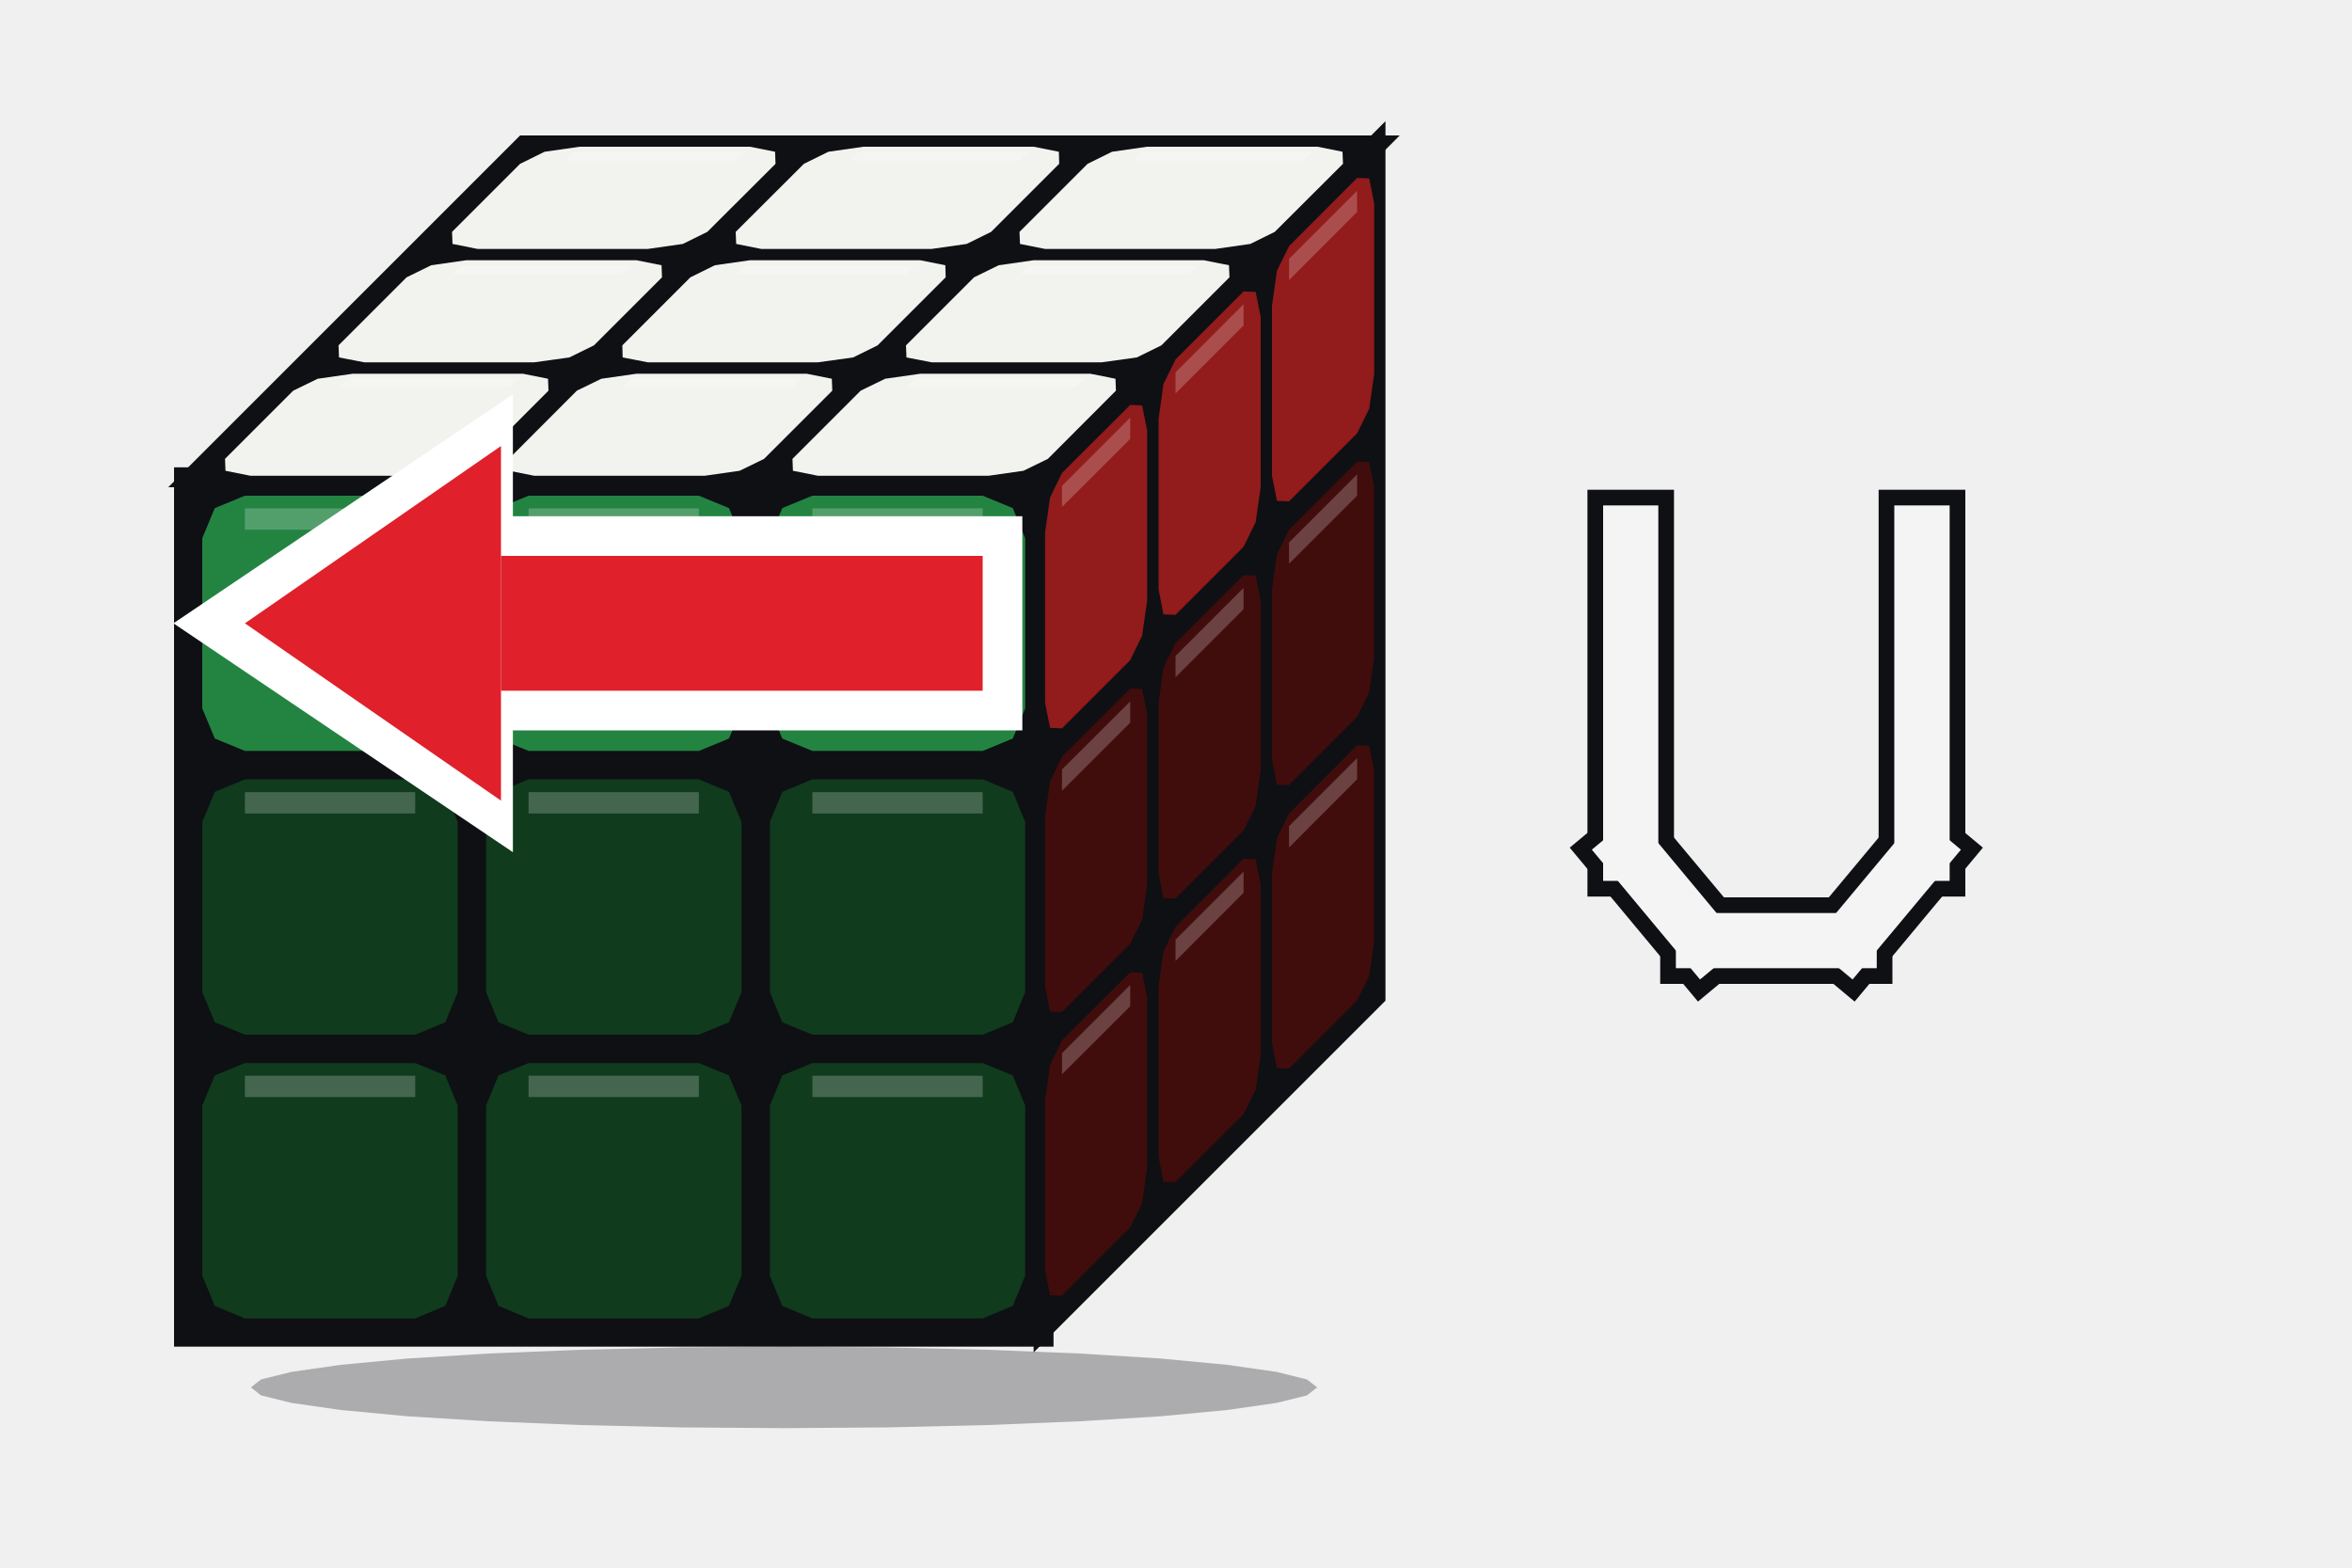
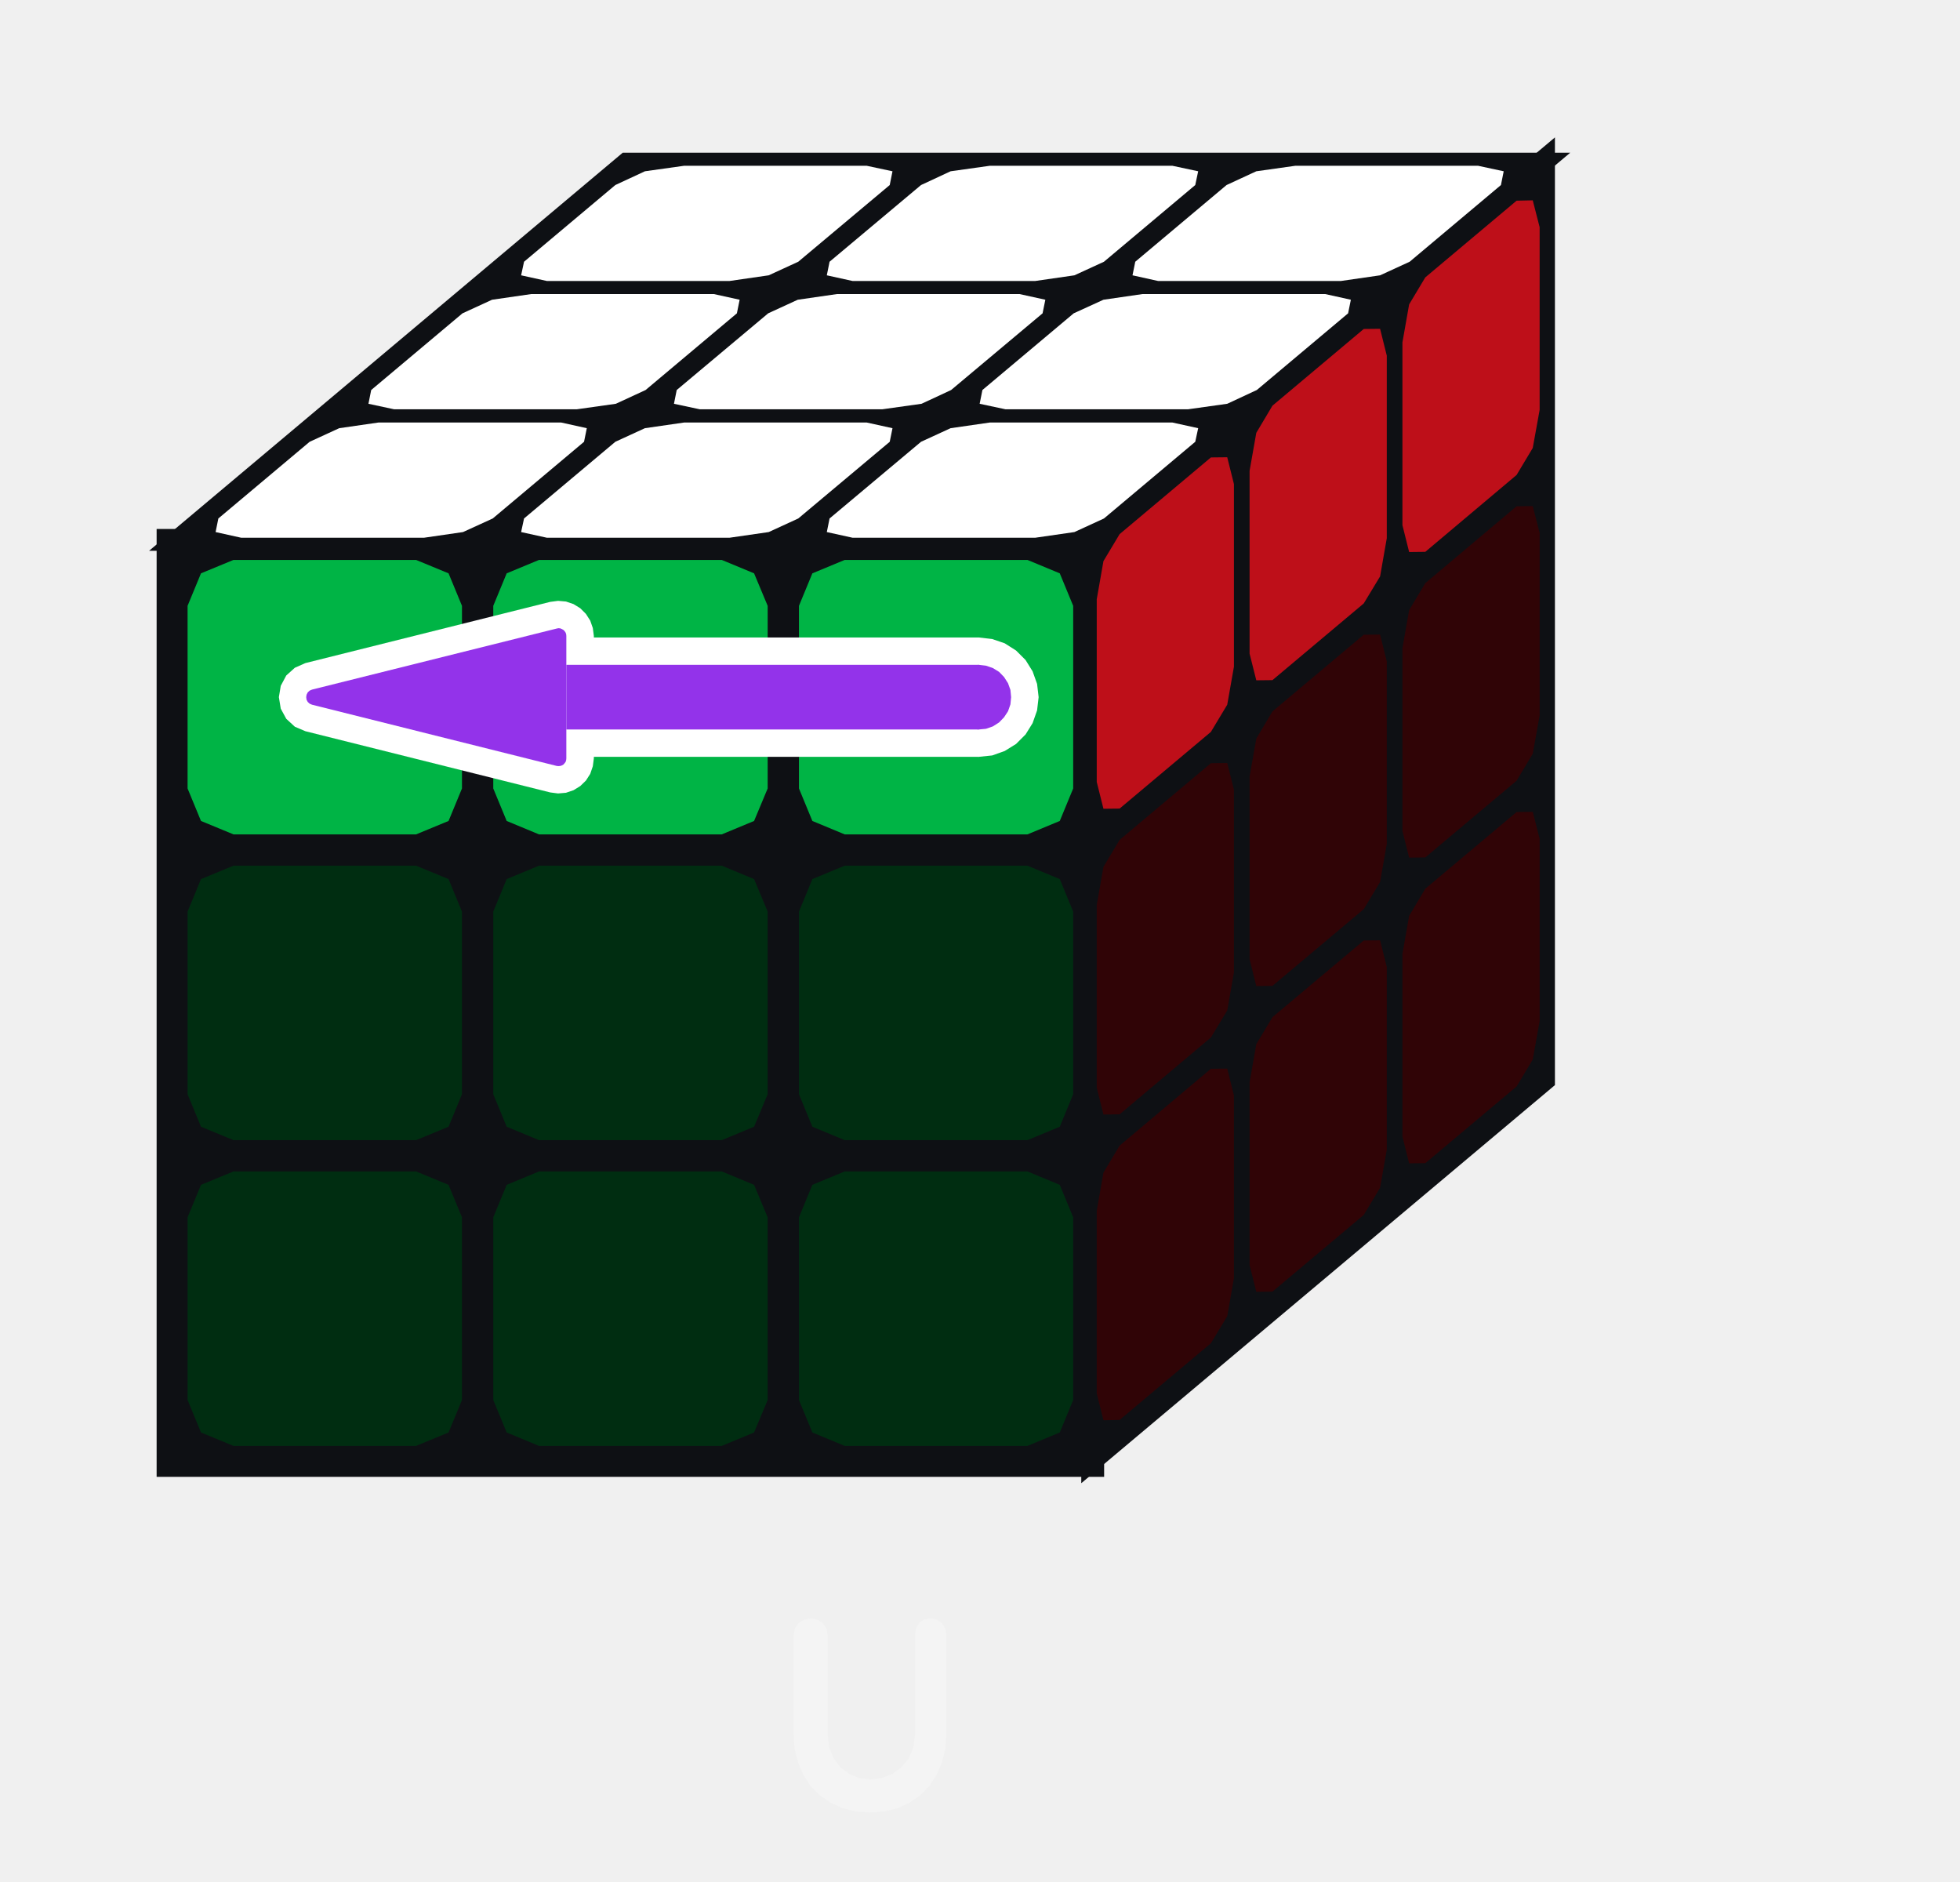
- <svg xmlns="http://www.w3.org/2000/svg" viewBox="0 0 150.00 100.00" width="144" height="96">
-   <polygon points="84.00,88.50 83.35,89.01 81.41,89.49 78.27,89.94 74.04,90.34 68.89,90.66 63.01,90.90 56.63,91.05 50.00,91.10 43.37,91.05 36.99,90.90 31.11,90.66 25.96,90.34 21.73,89.94 18.59,89.49 16.65,89.01 16.00,88.50 16.65,87.99 18.59,87.51 21.73,87.06 25.96,86.66 31.11,86.34 36.99,86.10 43.37,85.95 50.00,85.90 56.63,85.95 63.01,86.10 68.89,86.34 74.04,86.66 78.27,87.06 81.41,87.51 83.35,87.99" fill="#0e1014" fill-opacity="0.30" />
-   <polygon points="11.10,85.90 67.19,85.90 67.19,29.81 11.10,29.81" fill="#0e1014" />
-   <polygon points="10.73,31.08 66.83,31.08 89.27,8.64 33.17,8.64" fill="#0e1014" />
-   <polygon points="65.92,86.27 88.36,63.83 88.36,7.73 65.92,30.17" fill="#0e1014" />
-   <polygon points="49.46,10.45 49.43,9.68 47.83,9.36 36.97,9.36 34.73,9.68 33.17,10.45 28.83,14.79 28.86,15.56 30.46,15.88 41.31,15.88 43.55,15.56 45.11,14.79" fill="#f2f2ee" />
-   <polygon points="36.10,10.23 46.96,10.23 47.50,9.69 36.65,9.69" fill="#ffffff" fill-opacity="0.22" />
-   <polygon points="67.55,10.45 67.53,9.68 65.92,9.36 55.07,9.36 52.83,9.68 51.27,10.45 46.92,14.79 46.95,15.56 48.55,15.88 59.41,15.88 61.65,15.56 63.21,14.79" fill="#f2f2ee" />
-   <polygon points="54.20,10.23 65.06,10.23 65.60,9.69 54.74,9.69" fill="#ffffff" fill-opacity="0.22" />
-   <polygon points="85.65,10.45 85.62,9.68 84.02,9.36 73.16,9.36 70.92,9.68 69.36,10.45 65.02,14.79 65.05,15.56 66.65,15.88 77.50,15.88 79.74,15.56 81.30,14.79" fill="#f2f2ee" />
-   <polygon points="72.29,10.23 83.15,10.23 83.69,9.69 72.84,9.69" fill="#ffffff" fill-opacity="0.22" />
-   <polygon points="42.22,17.69 42.19,16.92 40.59,16.60 29.73,16.60 27.50,16.92 25.93,17.69 21.59,22.03 21.62,22.80 23.22,23.11 34.08,23.11 36.31,22.80 37.88,22.03" fill="#f2f2ee" />
-   <polygon points="28.86,17.47 39.72,17.47 40.26,16.93 29.41,16.93" fill="#ffffff" fill-opacity="0.22" />
-   <polygon points="60.31,17.69 60.29,16.92 58.69,16.60 47.83,16.60 45.59,16.92 44.03,17.69 39.69,22.03 39.71,22.80 41.31,23.11 52.17,23.11 54.41,22.80 55.97,22.03" fill="#f2f2ee" />
-   <polygon points="46.96,17.47 57.82,17.47 58.36,16.93 47.50,16.93" fill="#ffffff" fill-opacity="0.22" />
-   <polygon points="78.41,17.69 78.38,16.92 76.78,16.60 65.92,16.60 63.69,16.92 62.12,17.69 57.78,22.03 57.81,22.80 59.41,23.11 70.27,23.11 72.50,22.80 74.07,22.03" fill="#f2f2ee" />
-   <polygon points="65.06,17.47 75.91,17.47 76.46,16.93 65.60,16.93" fill="#ffffff" fill-opacity="0.22" />
-   <polygon points="34.98,24.92 34.95,24.16 33.35,23.84 22.50,23.84 20.26,24.16 18.70,24.92 14.35,29.27 14.38,30.03 15.98,30.35 26.84,30.35 29.08,30.03 30.64,29.27" fill="#f2f2ee" />
-   <polygon points="21.63,24.71 32.48,24.71 33.03,24.16 22.17,24.16" fill="#ffffff" fill-opacity="0.22" />
-   <polygon points="53.08,24.92 53.05,24.16 51.45,23.84 40.59,23.84 38.35,24.16 36.79,24.92 32.45,29.27 32.47,30.03 34.08,30.35 44.93,30.35 47.17,30.03 48.73,29.27" fill="#f2f2ee" />
-   <polygon points="39.72,24.71 50.58,24.71 51.12,24.16 40.26,24.16" fill="#ffffff" fill-opacity="0.22" />
-   <polygon points="71.17,24.92 71.14,24.16 69.54,23.84 58.69,23.84 56.45,24.16 54.89,24.92 50.54,29.27 50.57,30.03 52.17,30.35 63.03,30.35 65.27,30.03 66.83,29.27" fill="#f2f2ee" />
-   <polygon points="57.82,24.71 68.67,24.71 69.22,24.16 58.36,24.16" fill="#ffffff" fill-opacity="0.22" />
-   <polygon points="73.16,27.46 72.84,25.86 72.08,25.83 67.73,30.17 66.97,31.73 66.65,33.97 66.65,44.83 66.97,46.43 67.73,46.46 72.08,42.11 72.84,40.55 73.16,38.31" fill="#921b1b" />
-   <polygon points="67.73,32.34 72.08,28.00 72.08,26.64 67.73,30.99" fill="#ffffff" fill-opacity="0.22" />
-   <polygon points="80.40,20.22 80.08,18.62 79.31,18.59 74.97,22.93 74.20,24.50 73.89,26.73 73.89,37.59 74.20,39.19 74.97,39.22 79.31,34.88 80.08,33.31 80.40,31.08" fill="#921b1b" />
-   <polygon points="74.97,25.10 79.31,20.76 79.31,19.40 74.97,23.75" fill="#ffffff" fill-opacity="0.22" />
-   <polygon points="87.64,12.98 87.32,11.38 86.55,11.35 82.21,15.70 81.44,17.26 81.12,19.50 81.12,30.35 81.44,31.95 82.21,31.98 86.55,27.64 87.32,26.08 87.64,23.84" fill="#921b1b" />
-   <polygon points="82.21,17.87 86.55,13.52 86.55,12.17 82.21,16.51" fill="#ffffff" fill-opacity="0.22" />
-   <polygon points="73.16,45.55 72.84,43.95 72.08,43.92 67.73,48.27 66.97,49.83 66.65,52.07 66.65,62.92 66.97,64.53 67.73,64.55 72.08,60.21 72.84,58.65 73.16,56.41" fill="#410c0c" />
-   <polygon points="67.73,50.44 72.08,46.10 72.08,44.74 67.73,49.08" fill="#ffffff" fill-opacity="0.22" />
-   <polygon points="80.40,38.31 80.08,36.71 79.31,36.69 74.97,41.03 74.20,42.59 73.89,44.83 73.89,55.69 74.20,57.29 74.97,57.31 79.31,52.97 80.08,51.41 80.40,49.17" fill="#410c0c" />
-   <polygon points="74.97,43.20 79.31,38.86 79.31,37.50 74.97,41.84" fill="#ffffff" fill-opacity="0.22" />
-   <polygon points="87.64,31.08 87.32,29.47 86.55,29.45 82.21,33.79 81.44,35.35 81.12,37.59 81.12,48.45 81.44,50.05 82.21,50.08 86.55,45.73 87.32,44.17 87.64,41.93" fill="#410c0c" />
-   <polygon points="82.21,35.96 86.55,31.62 86.55,30.26 82.21,34.60" fill="#ffffff" fill-opacity="0.22" />
-   <polygon points="73.16,63.65 72.84,62.05 72.08,62.02 67.73,66.36 66.97,67.92 66.65,70.16 66.65,81.02 66.97,82.62 67.73,82.65 72.08,78.30 72.84,76.74 73.16,74.50" fill="#410c0c" />
-   <polygon points="67.73,68.53 72.08,64.19 72.08,62.83 67.73,67.18" fill="#ffffff" fill-opacity="0.22" />
-   <polygon points="80.40,56.41 80.08,54.81 79.31,54.78 74.97,59.12 74.20,60.69 73.89,62.92 73.89,73.78 74.20,75.38 74.97,75.41 79.31,71.07 80.08,69.50 80.40,67.27" fill="#410c0c" />
-   <polygon points="74.97,61.30 79.31,56.95 79.31,55.60 74.97,59.94" fill="#ffffff" fill-opacity="0.22" />
-   <polygon points="87.64,49.17 87.32,47.57 86.55,47.54 82.21,51.89 81.44,53.45 81.12,55.69 81.12,66.54 81.44,68.14 82.21,68.17 86.55,63.83 87.32,62.27 87.64,60.03" fill="#410c0c" />
-   <polygon points="82.21,54.06 86.55,49.71 86.55,48.36 82.21,52.70" fill="#ffffff" fill-opacity="0.22" />
-   <polygon points="29.19,34.33 28.40,32.41 26.48,31.62 15.62,31.62 13.70,32.41 12.90,34.33 12.90,45.19 13.70,47.11 15.62,47.90 26.48,47.90 28.40,47.11 29.19,45.19" fill="#238442" />
-   <polygon points="15.62,33.79 26.48,33.79 26.48,32.43 15.62,32.43" fill="#ffffff" fill-opacity="0.22" />
-   <polygon points="47.29,34.33 46.49,32.41 44.57,31.62 33.71,31.62 31.79,32.41 31.00,34.33 31.00,45.19 31.79,47.11 33.71,47.90 44.57,47.90 46.49,47.11 47.29,45.19" fill="#238442" />
-   <polygon points="33.71,33.79 44.57,33.79 44.57,32.43 33.71,32.43" fill="#ffffff" fill-opacity="0.22" />
-   <polygon points="65.38,34.33 64.59,32.41 62.67,31.62 51.81,31.62 49.89,32.41 49.10,34.33 49.10,45.19 49.89,47.11 51.81,47.90 62.67,47.90 64.59,47.11 65.38,45.19" fill="#238442" />
-   <polygon points="51.81,33.79 62.67,33.79 62.67,32.43 51.81,32.43" fill="#ffffff" fill-opacity="0.22" />
-   <polygon points="29.19,52.43 28.40,50.51 26.48,49.71 15.62,49.71 13.70,50.51 12.90,52.43 12.90,63.29 13.70,65.21 15.62,66.00 26.48,66.00 28.40,65.21 29.19,63.29" fill="#103b1d" />
-   <polygon points="15.62,51.89 26.48,51.89 26.48,50.53 15.62,50.53" fill="#ffffff" fill-opacity="0.22" />
-   <polygon points="47.29,52.43 46.49,50.51 44.57,49.71 33.71,49.71 31.79,50.51 31.00,52.43 31.00,63.29 31.79,65.21 33.71,66.00 44.57,66.00 46.49,65.21 47.29,63.29" fill="#103b1d" />
-   <polygon points="33.71,51.89 44.57,51.89 44.57,50.53 33.71,50.53" fill="#ffffff" fill-opacity="0.22" />
-   <polygon points="65.38,52.43 64.59,50.51 62.67,49.71 51.81,49.71 49.89,50.51 49.10,52.43 49.10,63.29 49.89,65.21 51.81,66.00 62.67,66.00 64.59,65.21 65.38,63.29" fill="#103b1d" />
-   <polygon points="51.81,51.89 62.67,51.89 62.67,50.53 51.81,50.53" fill="#ffffff" fill-opacity="0.22" />
-   <polygon points="29.19,70.52 28.40,68.60 26.48,67.81 15.62,67.81 13.70,68.60 12.90,70.52 12.90,81.38 13.70,83.30 15.62,84.10 26.48,84.10 28.40,83.30 29.19,81.38" fill="#103b1d" />
-   <polygon points="15.62,69.98 26.48,69.98 26.48,68.62 15.62,68.62" fill="#ffffff" fill-opacity="0.22" />
-   <polygon points="47.29,70.52 46.49,68.60 44.57,67.81 33.71,67.81 31.79,68.60 31.00,70.52 31.00,81.38 31.79,83.30 33.71,84.10 44.57,84.10 46.49,83.30 47.29,81.38" fill="#103b1d" />
-   <polygon points="33.71,69.98 44.57,69.98 44.57,68.62 33.71,68.62" fill="#ffffff" fill-opacity="0.22" />
-   <polygon points="65.38,70.52 64.59,68.60 62.67,67.81 51.81,67.81 49.89,68.60 49.10,70.52 49.10,81.38 49.89,83.30 51.81,84.10 62.67,84.10 64.59,83.30 65.38,81.38" fill="#103b1d" />
-   <polygon points="51.81,69.98 62.67,69.98 62.67,68.62 51.81,68.62" fill="#ffffff" fill-opacity="0.22" />
-   <polygon points="65.20,46.59 31.95,46.59 31.95,32.93 65.20,32.93" fill="#ffffff" />
-   <polygon points="32.71,54.36 11.06,39.76 32.71,25.16" fill="#ffffff" />
-   <polygon points="62.67,44.06 31.95,44.06 31.95,35.46 62.67,35.46" fill="#e0202a" />
-   <polygon points="31.95,51.07 15.62,39.76 31.95,28.45" fill="#e0202a" />
-   <polygon points="101.24,31.24 101.24,57.19 106.76,57.19 106.76,31.24" fill="#0e1014" />
-   <polygon points="100.11,54.07 108.29,63.89 112.54,60.35 104.35,50.54" fill="#0e1014" />
-   <polygon points="105.88,62.76 120.69,62.76 120.69,57.24 105.88,57.24" fill="#0e1014" />
-   <polygon points="118.28,63.89 126.46,54.07 122.22,50.54 114.04,60.35" fill="#0e1014" />
-   <polygon points="125.34,57.19 125.34,31.24 119.81,31.24 119.81,57.19" fill="#0e1014" />
-   <polygon points="102.24,32.24 102.24,56.19 105.76,56.19 105.76,32.24" fill="#f4f4f4" />
-   <polygon points="101.52,54.20 108.42,62.48 111.13,60.23 104.23,51.94" fill="#f4f4f4" />
-   <polygon points="106.88,61.76 119.69,61.76 119.69,58.24 106.88,58.24" fill="#f4f4f4" />
-   <polygon points="118.15,62.48 125.06,54.20 122.35,51.94 115.44,60.23" fill="#f4f4f4" />
-   <polygon points="124.34,56.19 124.34,32.24 120.81,32.24 120.81,56.19" fill="#f4f4f4" />
+ <svg xmlns="http://www.w3.org/2000/svg" viewBox="0 0 114.00 109.20" width="100" height="96">
+   <polygon points="9.11,85.76 64.22,85.76 64.22,30.64 9.11,30.64" fill="#0e1014" />
+   <polygon points="8.67,31.91 63.78,31.91 91.33,8.76 36.22,8.76" fill="#0e1014" />
+   <polygon points="62.89,86.13 90.44,62.98 90.44,7.87 62.89,31.02" fill="#0e1014" />
+   <polygon points="51.75,10.64 51.91,9.84 50.41,9.52 39.79,9.52 37.51,9.84 35.79,10.64 30.48,15.10 30.31,15.89 31.81,16.22 42.43,16.22 44.71,15.89 46.43,15.10" fill="#ffffff" />
+   <polygon points="69.52,10.64 69.69,9.84 68.19,9.52 57.57,9.52 55.29,9.84 53.57,10.64 48.25,15.10 48.09,15.89 49.59,16.22 60.21,16.22 62.49,15.89 64.21,15.10" fill="#ffffff" />
+   <polygon points="87.30,10.64 87.46,9.84 85.97,9.52 75.34,9.52 73.07,9.84 71.34,10.64 66.03,15.10 65.87,15.89 67.36,16.22 77.99,16.22 80.27,15.89 81.99,15.10" fill="#ffffff" />
+   <polygon points="42.86,18.10 43.02,17.31 41.52,16.98 30.90,16.98 28.62,17.31 26.90,18.10 21.59,22.56 21.43,23.36 22.92,23.68 33.55,23.68 35.82,23.36 37.55,22.56" fill="#ffffff" />
+   <polygon points="60.64,18.10 60.80,17.31 59.30,16.98 48.68,16.98 46.40,17.31 44.68,18.10 39.36,22.56 39.20,23.36 40.70,23.68 51.32,23.68 53.60,23.36 55.32,22.56" fill="#ffffff" />
+   <polygon points="78.41,18.10 78.57,17.31 77.08,16.98 66.45,16.98 64.18,17.31 62.45,18.10 57.14,22.56 56.98,23.36 58.48,23.68 69.10,23.68 71.38,23.36 73.10,22.56" fill="#ffffff" />
+   <polygon points="33.97,25.57 34.13,24.78 32.64,24.45 22.01,24.45 19.73,24.78 18.01,25.57 12.70,30.03 12.54,30.82 14.03,31.15 24.66,31.15 26.93,30.82 28.66,30.03" fill="#ffffff" />
+   <polygon points="51.75,25.57 51.91,24.78 50.41,24.45 39.79,24.45 37.51,24.78 35.79,25.57 30.48,30.03 30.31,30.82 31.81,31.15 42.43,31.15 44.71,30.82 46.43,30.03" fill="#ffffff" />
+   <polygon points="69.52,25.57 69.69,24.78 68.19,24.45 57.57,24.45 55.29,24.78 53.57,25.57 48.25,30.03 48.09,30.82 49.59,31.15 60.21,31.15 62.49,30.82 64.21,30.03" fill="#ffffff" />
+   <polygon points="71.77,28.03 71.38,26.47 70.43,26.48 65.12,30.94 64.18,32.51 63.79,34.73 63.79,45.35 64.18,46.91 65.12,46.90 70.43,42.44 71.38,40.86 71.77,38.65" fill="#be0f19" />
+   <polygon points="80.66,20.56 80.27,19.00 79.32,19.01 74.01,23.47 73.07,25.05 72.68,27.26 72.68,37.89 73.07,39.44 74.01,39.43 79.32,34.97 80.27,33.40 80.66,31.18" fill="#be0f19" />
+   <polygon points="89.55,13.09 89.15,11.53 88.21,11.55 82.90,16.01 81.96,17.58 81.57,19.79 81.57,30.42 81.96,31.98 82.90,31.97 88.21,27.50 89.15,25.93 89.55,23.72" fill="#be0f19" />
+   <polygon points="71.77,45.80 71.38,44.25 70.43,44.26 65.12,48.72 64.18,50.29 63.79,52.51 63.79,63.13 64.18,64.69 65.12,64.68 70.43,60.21 71.38,58.64 71.77,56.43" fill="#300406" />
+   <polygon points="80.66,38.34 80.27,36.78 79.32,36.79 74.01,41.25 73.07,42.83 72.68,45.04 72.68,55.66 73.07,57.22 74.01,57.21 79.32,52.75 80.27,51.17 80.66,48.96" fill="#300406" />
+   <polygon points="89.55,30.87 89.15,29.31 88.21,29.32 82.90,33.79 81.96,35.36 81.57,37.57 81.57,48.20 81.96,49.75 82.90,49.74 88.21,45.28 89.15,43.71 89.55,41.49" fill="#300406" />
+   <polygon points="71.77,63.58 71.38,62.02 70.43,62.03 65.12,66.50 64.18,68.07 63.79,70.28 63.79,80.91 64.18,82.47 65.12,82.45 70.43,77.99 71.38,76.42 71.77,74.21" fill="#300406" />
+   <polygon points="80.66,56.11 80.27,54.56 79.32,54.57 74.01,59.03 73.07,60.60 72.68,62.82 72.68,73.44 73.07,75.00 74.01,74.99 79.32,70.53 80.27,68.95 80.66,66.74" fill="#300406" />
+   <polygon points="89.55,48.65 89.15,47.09 88.21,47.10 82.90,51.56 81.96,53.14 81.57,55.35 81.57,65.97 81.96,67.53 82.90,67.52 88.21,63.06 89.15,61.49 89.55,59.27" fill="#300406" />
+   <polygon points="26.87,35.11 26.09,33.22 24.20,32.44 13.58,32.44 11.69,33.22 10.91,35.11 10.91,45.73 11.69,47.62 13.58,48.40 24.20,48.40 26.09,47.62 26.87,45.73" fill="#00b445" />
+   <polygon points="44.65,35.11 43.86,33.22 41.98,32.44 31.35,32.44 29.47,33.22 28.69,35.11 28.69,45.73 29.47,47.62 31.35,48.40 41.98,48.40 43.86,47.62 44.65,45.73" fill="#00b445" />
+   <polygon points="62.42,35.11 61.64,33.22 59.76,32.44 49.13,32.44 47.25,33.22 46.47,35.11 46.47,45.73 47.25,47.62 49.13,48.40 59.76,48.40 61.64,47.62 62.42,45.73" fill="#00b445" />
+   <polygon points="26.87,52.89 26.09,51.00 24.20,50.22 13.58,50.22 11.69,51.00 10.91,52.89 10.91,63.51 11.69,65.40 13.58,66.18 24.20,66.18 26.09,65.40 26.87,63.51" fill="#002d11" />
+   <polygon points="44.65,52.89 43.86,51.00 41.98,50.22 31.35,50.22 29.47,51.00 28.69,52.89 28.69,63.51 29.47,65.40 31.35,66.18 41.98,66.18 43.86,65.40 44.65,63.51" fill="#002d11" />
+   <polygon points="62.42,52.89 61.64,51.00 59.76,50.22 49.13,50.22 47.25,51.00 46.47,52.89 46.47,63.51 47.25,65.40 49.13,66.18 59.76,66.18 61.64,65.40 62.42,63.51" fill="#002d11" />
+   <polygon points="26.87,70.67 26.09,68.78 24.20,68.00 13.58,68.00 11.69,68.78 10.91,70.67 10.91,81.29 11.69,83.18 13.58,83.96 24.20,83.96 26.09,83.18 26.87,81.29" fill="#002d11" />
+   <polygon points="44.65,70.67 43.86,68.78 41.98,68.00 31.35,68.00 29.47,68.78 28.69,70.67 28.69,81.29 29.47,83.18 31.35,83.96 41.98,83.96 43.86,83.18 44.65,81.29" fill="#002d11" />
+   <polygon points="62.42,70.67 61.64,68.78 59.76,68.00 49.13,68.00 47.25,68.78 46.47,70.67 46.47,81.29 47.25,83.18 49.13,83.96 59.76,83.96 61.64,83.18 62.42,81.29" fill="#002d11" />
+   <polygon points="56.93,43.89 32.94,43.89 32.94,36.95 56.93,36.95" fill="#ffffff" />
+   <polygon points="60.41,40.42 60.32,39.65 60.06,38.92 59.65,38.26 59.10,37.71 58.44,37.29 57.71,37.04 56.93,36.95 56.16,37.04 55.43,37.29 54.77,37.71 54.22,38.26 53.80,38.92 53.55,39.65 53.46,40.42 53.55,41.19 53.80,41.93 54.22,42.59 54.77,43.14 55.43,43.55 56.16,43.81 56.93,43.89 57.71,43.81 58.44,43.55 59.10,43.14 59.65,42.59 60.06,41.93 60.32,41.19" fill="#ffffff" />
+   <polygon points="34.54,43.98 34.48,44.44 34.33,44.88 34.08,45.27 33.75,45.59 33.36,45.83 32.92,45.98 32.46,46.02 32.00,45.96 17.76,42.40 17.15,42.14 16.65,41.68 16.33,41.09 16.22,40.42 16.33,39.76 16.65,39.16 17.15,38.71 17.76,38.44 32.00,34.88 32.46,34.82 32.92,34.86 33.36,35.01 33.75,35.25 34.08,35.58 34.33,35.97 34.48,36.40 34.54,36.86" fill="#ffffff" />
+   <polygon points="56.93,42.30 32.94,42.30 32.94,38.54 56.93,38.54" fill="#9333ea" />
+   <polygon points="58.81,40.42 58.77,40.00 58.63,39.61 58.40,39.25 58.11,38.95 57.75,38.73 57.35,38.59 56.93,38.54 56.51,38.59 56.12,38.73 55.76,38.95 55.46,39.25 55.24,39.61 55.10,40.00 55.05,40.42 55.10,40.84 55.24,41.24 55.46,41.59 55.76,41.89 56.12,42.12 56.51,42.26 56.93,42.30 57.35,42.26 57.75,42.12 58.11,41.89 58.40,41.59 58.63,41.24 58.77,40.84" fill="#9333ea" />
+   <polygon points="32.94,43.98 32.93,44.08 32.90,44.18 32.84,44.26 32.77,44.34 32.68,44.39 32.59,44.42 32.48,44.43 32.38,44.42 18.15,40.86 18.01,40.80 17.90,40.70 17.83,40.57 17.81,40.42 17.83,40.28 17.90,40.14 18.01,40.04 18.15,39.98 32.38,36.43 32.48,36.41 32.59,36.42 32.68,36.46 32.77,36.51 32.84,36.58 32.90,36.67 32.93,36.76 32.94,36.86" fill="#9333ea" />
+   <polygon points="54.11,93.98 54.49,94.06 54.78,94.26 54.98,94.58 55.04,94.96 55.04,100.75 54.98,101.60 54.78,102.38 54.47,103.10 54.05,103.74 53.53,104.27 52.91,104.70 52.22,105.02 51.45,105.22 50.61,105.28 49.77,105.22 49.00,105.02 48.30,104.70 47.68,104.27 47.15,103.74 46.73,103.10 46.42,102.38 46.22,101.60 46.16,100.75 46.16,94.96 46.23,94.58 46.45,94.26 46.78,94.06 47.18,93.98 47.54,94.06 47.85,94.26 48.07,94.58 48.14,94.96 48.14,100.75 48.23,101.50 48.49,102.14 48.89,102.66 49.40,103.04 49.98,103.28 50.61,103.36 51.27,103.28 51.89,103.04 52.42,102.66 52.85,102.14 53.12,101.50 53.22,100.75 53.22,94.96 53.28,94.58 53.46,94.26 53.74,94.06" fill="#f4f4f4" />
</svg>
